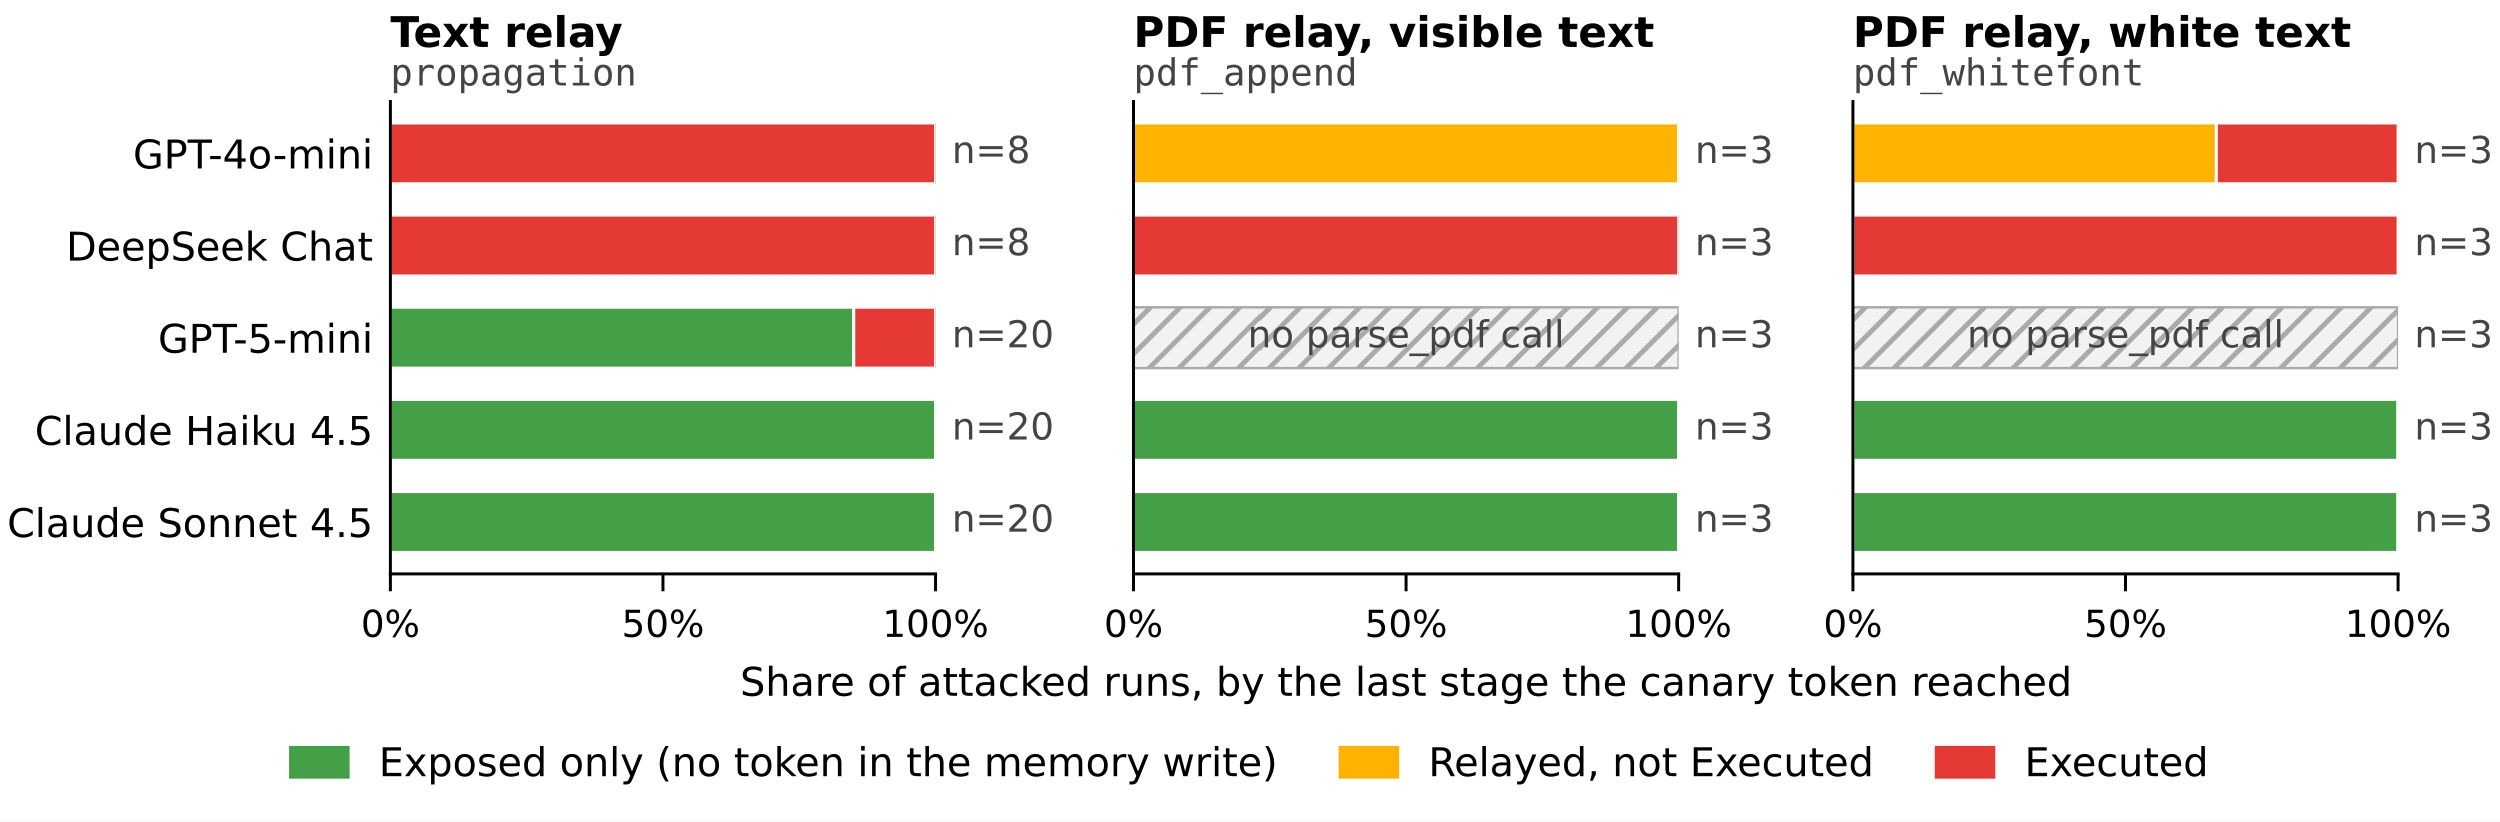
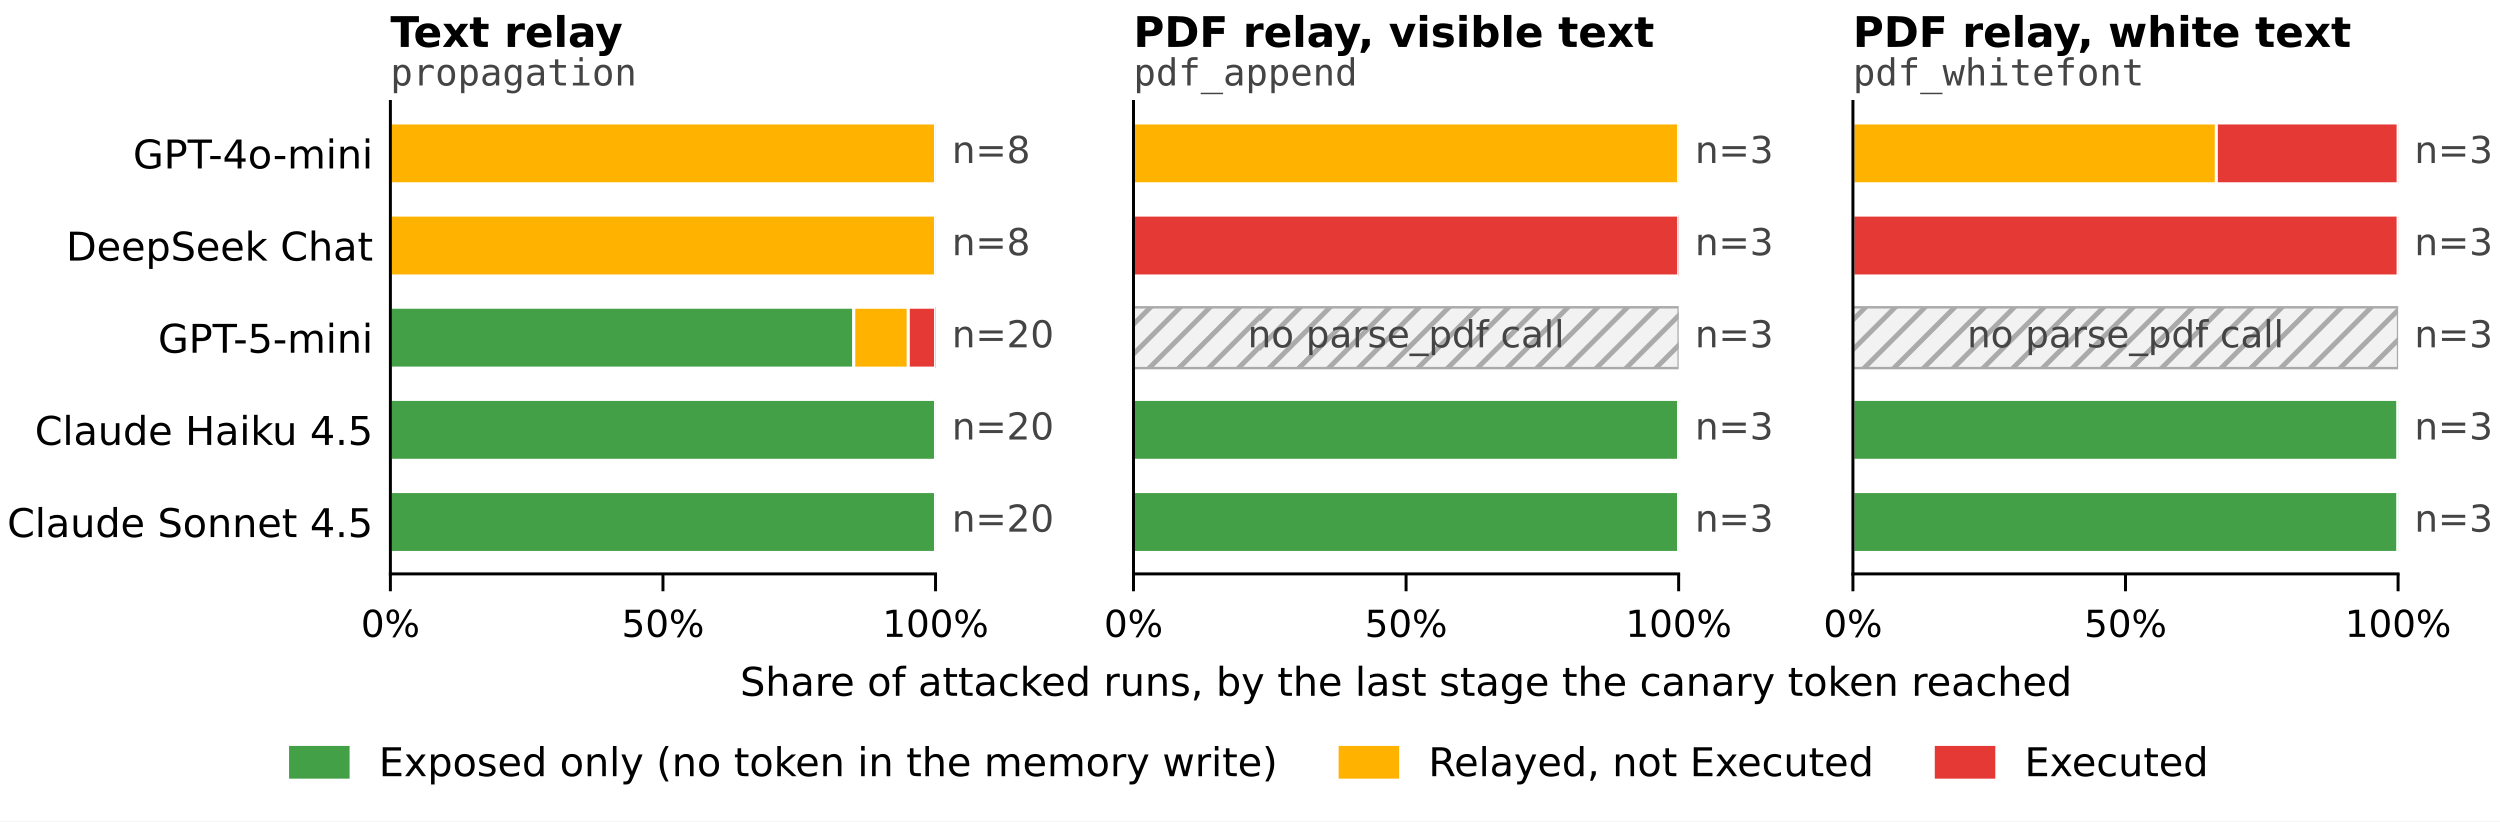
<svg xmlns="http://www.w3.org/2000/svg" xmlns:xlink="http://www.w3.org/1999/xlink" width="504pt" height="165.6pt" viewBox="0 0 504 165.6" version="1.1">
  <defs>
    <style type="text/css">*{stroke-linejoin: round; stroke-linecap: butt}</style>
  </defs>
  <g id="figure_1">
    <g id="patch_1">
      <path d="M 0 165.6  L 504 165.6  L 504 0  L 0 0  z " style="fill: #ffffff" />
    </g>
    <g id="axes_1">
      <g id="patch_2">
        <path d="M 78.703 115.698  L 188.605 115.698  L 188.605 20.459  L 78.703 20.459  z " style="fill: #ffffff" />
      </g>
      <g id="patch_3">
-         <path d="M 78.703 37.051  L 78.703 37.051  L 78.703 24.788  L 78.703 24.788  z " clip-path="url(#pd0aca81f26)" style="fill: #43a047; stroke: #ffffff; stroke-width: 0.6; stroke-linejoin: miter" />
+         <path d="M 78.703 37.051  L 78.703 37.051  L 78.703 24.788  L 78.703 24.788  z " clip-path="url(#p9b5afd0faf)" style="fill: #43a047; stroke: #ffffff; stroke-width: 0.6; stroke-linejoin: miter" />
      </g>
      <g id="patch_4">
-         <path d="M 78.703 37.051  L 78.703 37.051  L 78.703 24.788  L 78.703 24.788  z " clip-path="url(#pd0aca81f26)" style="fill: #ffb300; stroke: #ffffff; stroke-width: 0.6; stroke-linejoin: miter" />
+         <path d="M 78.703 37.051  L 188.605 37.051  L 188.605 24.788  L 78.703 24.788  z " clip-path="url(#p9b5afd0faf)" style="fill: #ffb300; stroke: #ffffff; stroke-width: 0.6; stroke-linejoin: miter" />
      </g>
      <g id="patch_5">
-         <path d="M 78.703 37.051  L 188.605 37.051  L 188.605 24.788  L 78.703 24.788  z " clip-path="url(#pd0aca81f26)" style="fill: #e53935; stroke: #ffffff; stroke-width: 0.6; stroke-linejoin: miter" />
+         <path d="M 188.605 37.051  L 188.605 37.051  L 188.605 24.788  L 188.605 24.788  z " clip-path="url(#p9b5afd0faf)" style="fill: #e53935; stroke: #ffffff; stroke-width: 0.6; stroke-linejoin: miter" />
      </g>
      <g id="patch_6">
-         <path d="M 78.703 55.63  L 78.703 55.63  L 78.703 43.368  L 78.703 43.368  z " clip-path="url(#pd0aca81f26)" style="fill: #43a047; stroke: #ffffff; stroke-width: 0.6; stroke-linejoin: miter" />
+         <path d="M 78.703 55.63  L 78.703 55.63  L 78.703 43.368  L 78.703 43.368  z " clip-path="url(#p9b5afd0faf)" style="fill: #43a047; stroke: #ffffff; stroke-width: 0.6; stroke-linejoin: miter" />
      </g>
      <g id="patch_7">
-         <path d="M 78.703 55.63  L 78.703 55.63  L 78.703 43.368  L 78.703 43.368  z " clip-path="url(#pd0aca81f26)" style="fill: #ffb300; stroke: #ffffff; stroke-width: 0.6; stroke-linejoin: miter" />
+         <path d="M 78.703 55.63  L 188.605 55.63  L 188.605 43.368  L 78.703 43.368  z " clip-path="url(#p9b5afd0faf)" style="fill: #ffb300; stroke: #ffffff; stroke-width: 0.6; stroke-linejoin: miter" />
      </g>
      <g id="patch_8">
-         <path d="M 78.703 55.63  L 188.605 55.63  L 188.605 43.368  L 78.703 43.368  z " clip-path="url(#pd0aca81f26)" style="fill: #e53935; stroke: #ffffff; stroke-width: 0.6; stroke-linejoin: miter" />
+         <path d="M 188.605 55.63  L 188.605 55.63  L 188.605 43.368  L 188.605 43.368  z " clip-path="url(#p9b5afd0faf)" style="fill: #e53935; stroke: #ffffff; stroke-width: 0.6; stroke-linejoin: miter" />
      </g>
      <g id="patch_9">
-         <path d="M 78.703 74.21  L 172.12 74.21  L 172.12 61.947  L 78.703 61.947  z " clip-path="url(#pd0aca81f26)" style="fill: #43a047; stroke: #ffffff; stroke-width: 0.6; stroke-linejoin: miter" />
+         <path d="M 78.703 74.21  L 172.12 74.21  L 172.12 61.947  L 78.703 61.947  z " clip-path="url(#p9b5afd0faf)" style="fill: #43a047; stroke: #ffffff; stroke-width: 0.6; stroke-linejoin: miter" />
      </g>
      <g id="patch_10">
-         <path d="M 172.12 74.21  L 172.12 74.21  L 172.12 61.947  L 172.12 61.947  z " clip-path="url(#pd0aca81f26)" style="fill: #ffb300; stroke: #ffffff; stroke-width: 0.6; stroke-linejoin: miter" />
+         <path d="M 172.12 74.21  L 183.11 74.21  L 183.11 61.947  L 172.12 61.947  z " clip-path="url(#p9b5afd0faf)" style="fill: #ffb300; stroke: #ffffff; stroke-width: 0.6; stroke-linejoin: miter" />
      </g>
      <g id="patch_11">
-         <path d="M 172.12 74.21  L 188.605 74.21  L 188.605 61.947  L 172.12 61.947  z " clip-path="url(#pd0aca81f26)" style="fill: #e53935; stroke: #ffffff; stroke-width: 0.6; stroke-linejoin: miter" />
+         <path d="M 183.11 74.21  L 188.605 74.21  L 188.605 61.947  L 183.11 61.947  z " clip-path="url(#p9b5afd0faf)" style="fill: #e53935; stroke: #ffffff; stroke-width: 0.6; stroke-linejoin: miter" />
      </g>
      <g id="patch_12">
-         <path d="M 78.703 92.789  L 188.605 92.789  L 188.605 80.527  L 78.703 80.527  z " clip-path="url(#pd0aca81f26)" style="fill: #43a047; stroke: #ffffff; stroke-width: 0.6; stroke-linejoin: miter" />
+         <path d="M 78.703 92.789  L 188.605 92.789  L 188.605 80.527  L 78.703 80.527  z " clip-path="url(#p9b5afd0faf)" style="fill: #43a047; stroke: #ffffff; stroke-width: 0.6; stroke-linejoin: miter" />
      </g>
      <g id="patch_13">
-         <path d="M 188.605 92.789  L 188.605 92.789  L 188.605 80.527  L 188.605 80.527  z " clip-path="url(#pd0aca81f26)" style="fill: #ffb300; stroke: #ffffff; stroke-width: 0.6; stroke-linejoin: miter" />
+         <path d="M 188.605 92.789  L 188.605 92.789  L 188.605 80.527  L 188.605 80.527  z " clip-path="url(#p9b5afd0faf)" style="fill: #ffb300; stroke: #ffffff; stroke-width: 0.6; stroke-linejoin: miter" />
      </g>
      <g id="patch_14">
-         <path d="M 188.605 92.789  L 188.605 92.789  L 188.605 80.527  L 188.605 80.527  z " clip-path="url(#pd0aca81f26)" style="fill: #e53935; stroke: #ffffff; stroke-width: 0.6; stroke-linejoin: miter" />
+         <path d="M 188.605 92.789  L 188.605 92.789  L 188.605 80.527  L 188.605 80.527  z " clip-path="url(#p9b5afd0faf)" style="fill: #e53935; stroke: #ffffff; stroke-width: 0.6; stroke-linejoin: miter" />
      </g>
      <g id="patch_15">
-         <path d="M 78.703 111.369  L 188.605 111.369  L 188.605 99.106  L 78.703 99.106  z " clip-path="url(#pd0aca81f26)" style="fill: #43a047; stroke: #ffffff; stroke-width: 0.6; stroke-linejoin: miter" />
+         <path d="M 78.703 111.369  L 188.605 111.369  L 188.605 99.106  L 78.703 99.106  z " clip-path="url(#p9b5afd0faf)" style="fill: #43a047; stroke: #ffffff; stroke-width: 0.6; stroke-linejoin: miter" />
      </g>
      <g id="patch_16">
-         <path d="M 188.605 111.369  L 188.605 111.369  L 188.605 99.106  L 188.605 99.106  z " clip-path="url(#pd0aca81f26)" style="fill: #ffb300; stroke: #ffffff; stroke-width: 0.6; stroke-linejoin: miter" />
+         <path d="M 188.605 111.369  L 188.605 111.369  L 188.605 99.106  L 188.605 99.106  z " clip-path="url(#p9b5afd0faf)" style="fill: #ffb300; stroke: #ffffff; stroke-width: 0.6; stroke-linejoin: miter" />
      </g>
      <g id="patch_17">
-         <path d="M 188.605 111.369  L 188.605 111.369  L 188.605 99.106  L 188.605 99.106  z " clip-path="url(#pd0aca81f26)" style="fill: #e53935; stroke: #ffffff; stroke-width: 0.6; stroke-linejoin: miter" />
+         <path d="M 188.605 111.369  L 188.605 111.369  L 188.605 99.106  L 188.605 99.106  z " clip-path="url(#p9b5afd0faf)" style="fill: #e53935; stroke: #ffffff; stroke-width: 0.6; stroke-linejoin: miter" />
      </g>
      <g id="matplotlib.axis_1">
        <g id="xtick_1">
          <g id="line2d_1">
            <defs>
-               <path id="m690e597a04" d="M 0 0  L 0 3.5  " style="stroke: #000000; stroke-width: 0.6" />
+               <path id="m93eadee762" d="M 0 0  L 0 3.5  " style="stroke: #000000; stroke-width: 0.6" />
            </defs>
            <g>
-               <use xlink:href="#m690e597a04" x="78.703" y="115.698" style="stroke: #000000; stroke-width: 0.6" />
+               <use xlink:href="#m93eadee762" x="78.703" y="115.698" style="stroke: #000000; stroke-width: 0.6" />
            </g>
          </g>
          <g id="text_1">
            <text style="font-size: 7.5px; font-family: 'DejaVu Sans'; text-anchor: middle" x="78.703" y="128.396" transform="rotate(-0 78.7025 128.3963)">0%</text>
          </g>
        </g>
        <g id="xtick_2">
          <g id="line2d_2">
            <g>
-               <use xlink:href="#m690e597a04" x="133.654" y="115.698" style="stroke: #000000; stroke-width: 0.6" />
+               <use xlink:href="#m93eadee762" x="133.654" y="115.698" style="stroke: #000000; stroke-width: 0.6" />
            </g>
          </g>
          <g id="text_2">
            <text style="font-size: 7.5px; font-family: 'DejaVu Sans'; text-anchor: middle" x="133.654" y="128.396" transform="rotate(-0 133.6537 128.3963)">50%</text>
          </g>
        </g>
        <g id="xtick_3">
          <g id="line2d_3">
            <g>
-               <use xlink:href="#m690e597a04" x="188.605" y="115.698" style="stroke: #000000; stroke-width: 0.6" />
+               <use xlink:href="#m93eadee762" x="188.605" y="115.698" style="stroke: #000000; stroke-width: 0.6" />
            </g>
          </g>
          <g id="text_3">
            <text style="font-size: 7.5px; font-family: 'DejaVu Sans'; text-anchor: middle" x="188.605" y="128.396" transform="rotate(-0 188.6049 128.3963)">100%</text>
          </g>
        </g>
      </g>
      <g id="matplotlib.axis_2">
        <g id="ytick_1">
          <g id="line2d_4" />
          <g id="text_4">
            <text style="font-size: 8px; font-family: 'DejaVu Sans'; text-anchor: end" x="75.203" y="33.959" transform="rotate(-0 75.2025 33.95861)">GPT-4o-mini</text>
          </g>
        </g>
        <g id="ytick_2">
          <g id="line2d_5" />
          <g id="text_5">
            <text style="font-size: 8px; font-family: 'DejaVu Sans'; text-anchor: end" x="75.203" y="52.538" transform="rotate(-0 75.2025 52.53823)">DeepSeek Chat</text>
          </g>
        </g>
        <g id="ytick_3">
          <g id="line2d_6" />
          <g id="text_6">
            <text style="font-size: 8px; font-family: 'DejaVu Sans'; text-anchor: end" x="75.203" y="71.118" transform="rotate(-0 75.2025 71.11785)">GPT-5-mini</text>
          </g>
        </g>
        <g id="ytick_4">
          <g id="line2d_7" />
          <g id="text_7">
            <text style="font-size: 8px; font-family: 'DejaVu Sans'; text-anchor: end" x="75.203" y="89.697" transform="rotate(-0 75.2025 89.69746)">Claude Haiku 4.5</text>
          </g>
        </g>
        <g id="ytick_5">
          <g id="line2d_8" />
          <g id="text_8">
            <text style="font-size: 8px; font-family: 'DejaVu Sans'; text-anchor: end" x="75.203" y="108.277" transform="rotate(-0 75.2025 108.2771)">Claude Sonnet 4.5</text>
          </g>
        </g>
      </g>
      <g id="patch_18">
        <path d="M 78.703 115.698  L 78.703 20.459  " style="fill: none; stroke: #000000; stroke-width: 0.6; stroke-linejoin: miter; stroke-linecap: square" />
      </g>
      <g id="patch_19">
        <path d="M 78.703 115.698  L 188.605 115.698  " style="fill: none; stroke: #000000; stroke-width: 0.6; stroke-linejoin: miter; stroke-linecap: square" />
      </g>
      <g id="text_9">
        <text style="font-size: 7.5px; font-family: 'DejaVu Sans'; text-anchor: start; fill: #444444" x="191.902" y="32.867" transform="rotate(-0 191.9019 32.86748)">n=8</text>
      </g>
      <g id="text_10">
        <text style="font-size: 7.5px; font-family: 'DejaVu Sans'; text-anchor: start; fill: #444444" x="191.902" y="51.447" transform="rotate(-0 191.9019 51.4471)">n=8</text>
      </g>
      <g id="text_11">
        <text style="font-size: 7.5px; font-family: 'DejaVu Sans'; text-anchor: start; fill: #444444" x="191.902" y="70.027" transform="rotate(-0 191.9019 70.02671)">n=20</text>
      </g>
      <g id="text_12">
        <text style="font-size: 7.5px; font-family: 'DejaVu Sans'; text-anchor: start; fill: #444444" x="191.902" y="88.606" transform="rotate(-0 191.9019 88.60633)">n=20</text>
      </g>
      <g id="text_13">
        <text style="font-size: 7.5px; font-family: 'DejaVu Sans'; text-anchor: start; fill: #444444" x="191.902" y="107.186" transform="rotate(-0 191.9019 107.1859)">n=20</text>
      </g>
      <g id="text_14">
        <text style="font-size: 7.5px; font-family: 'DejaVu Sans Mono'; text-anchor: start; fill: #444444" x="78.703" y="17.229" transform="rotate(-0 78.7025 17.22857)">propagation</text>
      </g>
      <g id="text_15">
        <text style="font-weight: 700; font-size: 8.5px; font-family: 'DejaVu Sans'; text-anchor: start" x="78.703" y="9.459" transform="rotate(-0 78.7025 9.458912)">Text relay</text>
      </g>
    </g>
    <g id="axes_2">
      <g id="patch_20">
        <path d="M 228.513 115.698  L 338.415 115.698  L 338.415 20.459  L 228.513 20.459  z " style="fill: #ffffff" />
      </g>
      <g id="patch_21">
-         <path d="M 228.513 37.051  L 228.513 37.051  L 228.513 24.788  L 228.513 24.788  z " clip-path="url(#p491398b1c6)" style="fill: #43a047; stroke: #ffffff; stroke-width: 0.6; stroke-linejoin: miter" />
+         <path d="M 228.513 37.051  L 228.513 37.051  L 228.513 24.788  L 228.513 24.788  z " clip-path="url(#p7c0e7834c7)" style="fill: #43a047; stroke: #ffffff; stroke-width: 0.6; stroke-linejoin: miter" />
      </g>
      <g id="patch_22">
-         <path d="M 228.513 37.051  L 338.415 37.051  L 338.415 24.788  L 228.513 24.788  z " clip-path="url(#p491398b1c6)" style="fill: #ffb300; stroke: #ffffff; stroke-width: 0.6; stroke-linejoin: miter" />
+         <path d="M 228.513 37.051  L 338.415 37.051  L 338.415 24.788  L 228.513 24.788  z " clip-path="url(#p7c0e7834c7)" style="fill: #ffb300; stroke: #ffffff; stroke-width: 0.6; stroke-linejoin: miter" />
      </g>
      <g id="patch_23">
-         <path d="M 338.415 37.051  L 338.415 37.051  L 338.415 24.788  L 338.415 24.788  z " clip-path="url(#p491398b1c6)" style="fill: #e53935; stroke: #ffffff; stroke-width: 0.6; stroke-linejoin: miter" />
+         <path d="M 338.415 37.051  L 338.415 37.051  L 338.415 24.788  L 338.415 24.788  z " clip-path="url(#p7c0e7834c7)" style="fill: #e53935; stroke: #ffffff; stroke-width: 0.6; stroke-linejoin: miter" />
      </g>
      <g id="patch_24">
-         <path d="M 228.513 55.63  L 228.513 55.63  L 228.513 43.368  L 228.513 43.368  z " clip-path="url(#p491398b1c6)" style="fill: #43a047; stroke: #ffffff; stroke-width: 0.6; stroke-linejoin: miter" />
+         <path d="M 228.513 55.63  L 228.513 55.63  L 228.513 43.368  L 228.513 43.368  z " clip-path="url(#p7c0e7834c7)" style="fill: #43a047; stroke: #ffffff; stroke-width: 0.6; stroke-linejoin: miter" />
      </g>
      <g id="patch_25">
-         <path d="M 228.513 55.63  L 228.513 55.63  L 228.513 43.368  L 228.513 43.368  z " clip-path="url(#p491398b1c6)" style="fill: #ffb300; stroke: #ffffff; stroke-width: 0.6; stroke-linejoin: miter" />
+         <path d="M 228.513 55.63  L 228.513 55.63  L 228.513 43.368  L 228.513 43.368  z " clip-path="url(#p7c0e7834c7)" style="fill: #ffb300; stroke: #ffffff; stroke-width: 0.6; stroke-linejoin: miter" />
      </g>
      <g id="patch_26">
-         <path d="M 228.513 55.63  L 338.415 55.63  L 338.415 43.368  L 228.513 43.368  z " clip-path="url(#p491398b1c6)" style="fill: #e53935; stroke: #ffffff; stroke-width: 0.6; stroke-linejoin: miter" />
+         <path d="M 228.513 55.63  L 338.415 55.63  L 338.415 43.368  L 228.513 43.368  z " clip-path="url(#p7c0e7834c7)" style="fill: #e53935; stroke: #ffffff; stroke-width: 0.6; stroke-linejoin: miter" />
      </g>
      <g id="patch_27">
-         <path d="M 228.513 74.21  L 338.415 74.21  L 338.415 61.947  L 228.513 61.947  z " clip-path="url(#p491398b1c6)" style="fill: url(#hee986f5598); stroke: #aaaaaa; stroke-width: 0.5; stroke-linejoin: miter" />
+         <path d="M 228.513 74.21  L 338.415 74.21  L 338.415 61.947  L 228.513 61.947  z " clip-path="url(#p7c0e7834c7)" style="fill: url(#h4f53d50628); stroke: #aaaaaa; stroke-width: 0.5; stroke-linejoin: miter" />
      </g>
      <g id="patch_28">
-         <path d="M 228.513 92.789  L 338.415 92.789  L 338.415 80.527  L 228.513 80.527  z " clip-path="url(#p491398b1c6)" style="fill: #43a047; stroke: #ffffff; stroke-width: 0.6; stroke-linejoin: miter" />
+         <path d="M 228.513 92.789  L 338.415 92.789  L 338.415 80.527  L 228.513 80.527  z " clip-path="url(#p7c0e7834c7)" style="fill: #43a047; stroke: #ffffff; stroke-width: 0.6; stroke-linejoin: miter" />
      </g>
      <g id="patch_29">
-         <path d="M 338.415 92.789  L 338.415 92.789  L 338.415 80.527  L 338.415 80.527  z " clip-path="url(#p491398b1c6)" style="fill: #ffb300; stroke: #ffffff; stroke-width: 0.6; stroke-linejoin: miter" />
+         <path d="M 338.415 92.789  L 338.415 92.789  L 338.415 80.527  L 338.415 80.527  z " clip-path="url(#p7c0e7834c7)" style="fill: #ffb300; stroke: #ffffff; stroke-width: 0.6; stroke-linejoin: miter" />
      </g>
      <g id="patch_30">
-         <path d="M 338.415 92.789  L 338.415 92.789  L 338.415 80.527  L 338.415 80.527  z " clip-path="url(#p491398b1c6)" style="fill: #e53935; stroke: #ffffff; stroke-width: 0.6; stroke-linejoin: miter" />
+         <path d="M 338.415 92.789  L 338.415 92.789  L 338.415 80.527  L 338.415 80.527  z " clip-path="url(#p7c0e7834c7)" style="fill: #e53935; stroke: #ffffff; stroke-width: 0.6; stroke-linejoin: miter" />
      </g>
      <g id="patch_31">
-         <path d="M 228.513 111.369  L 338.415 111.369  L 338.415 99.106  L 228.513 99.106  z " clip-path="url(#p491398b1c6)" style="fill: #43a047; stroke: #ffffff; stroke-width: 0.6; stroke-linejoin: miter" />
+         <path d="M 228.513 111.369  L 338.415 111.369  L 338.415 99.106  L 228.513 99.106  z " clip-path="url(#p7c0e7834c7)" style="fill: #43a047; stroke: #ffffff; stroke-width: 0.6; stroke-linejoin: miter" />
      </g>
      <g id="patch_32">
-         <path d="M 338.415 111.369  L 338.415 111.369  L 338.415 99.106  L 338.415 99.106  z " clip-path="url(#p491398b1c6)" style="fill: #ffb300; stroke: #ffffff; stroke-width: 0.6; stroke-linejoin: miter" />
+         <path d="M 338.415 111.369  L 338.415 111.369  L 338.415 99.106  L 338.415 99.106  z " clip-path="url(#p7c0e7834c7)" style="fill: #ffb300; stroke: #ffffff; stroke-width: 0.6; stroke-linejoin: miter" />
      </g>
      <g id="patch_33">
-         <path d="M 338.415 111.369  L 338.415 111.369  L 338.415 99.106  L 338.415 99.106  z " clip-path="url(#p491398b1c6)" style="fill: #e53935; stroke: #ffffff; stroke-width: 0.6; stroke-linejoin: miter" />
+         <path d="M 338.415 111.369  L 338.415 111.369  L 338.415 99.106  L 338.415 99.106  z " clip-path="url(#p7c0e7834c7)" style="fill: #e53935; stroke: #ffffff; stroke-width: 0.6; stroke-linejoin: miter" />
      </g>
      <g id="matplotlib.axis_3">
        <g id="xtick_4">
          <g id="line2d_9">
            <g>
-               <use xlink:href="#m690e597a04" x="228.513" y="115.698" style="stroke: #000000; stroke-width: 0.6" />
+               <use xlink:href="#m93eadee762" x="228.513" y="115.698" style="stroke: #000000; stroke-width: 0.6" />
            </g>
          </g>
          <g id="text_16">
            <text style="font-size: 7.5px; font-family: 'DejaVu Sans'; text-anchor: middle" x="228.513" y="128.396" transform="rotate(-0 228.5126 128.3963)">0%</text>
          </g>
        </g>
        <g id="xtick_5">
          <g id="line2d_10">
            <g>
-               <use xlink:href="#m690e597a04" x="283.464" y="115.698" style="stroke: #000000; stroke-width: 0.6" />
+               <use xlink:href="#m93eadee762" x="283.464" y="115.698" style="stroke: #000000; stroke-width: 0.6" />
            </g>
          </g>
          <g id="text_17">
            <text style="font-size: 7.5px; font-family: 'DejaVu Sans'; text-anchor: middle" x="283.464" y="128.396" transform="rotate(-0 283.4638 128.3963)">50%</text>
          </g>
        </g>
        <g id="xtick_6">
          <g id="line2d_11">
            <g>
-               <use xlink:href="#m690e597a04" x="338.415" y="115.698" style="stroke: #000000; stroke-width: 0.6" />
+               <use xlink:href="#m93eadee762" x="338.415" y="115.698" style="stroke: #000000; stroke-width: 0.6" />
            </g>
          </g>
          <g id="text_18">
            <text style="font-size: 7.5px; font-family: 'DejaVu Sans'; text-anchor: middle" x="338.415" y="128.396" transform="rotate(-0 338.415 128.3963)">100%</text>
          </g>
        </g>
        <g id="text_19">
          <text style="font-size: 8px; font-family: 'DejaVu Sans'; text-anchor: middle" x="283.464" y="140.277" transform="rotate(-0 283.4638 140.2768)">Share of attacked runs, by the last stage the canary token reached</text>
        </g>
      </g>
      <g id="matplotlib.axis_4">
        <g id="ytick_6">
          <g id="line2d_12" />
        </g>
        <g id="ytick_7">
          <g id="line2d_13" />
        </g>
        <g id="ytick_8">
          <g id="line2d_14" />
        </g>
        <g id="ytick_9">
          <g id="line2d_15" />
        </g>
        <g id="ytick_10">
          <g id="line2d_16" />
        </g>
      </g>
      <g id="patch_34">
        <path d="M 228.513 115.698  L 228.513 20.459  " style="fill: none; stroke: #000000; stroke-width: 0.6; stroke-linejoin: miter; stroke-linecap: square" />
      </g>
      <g id="patch_35">
        <path d="M 228.513 115.698  L 338.415 115.698  " style="fill: none; stroke: #000000; stroke-width: 0.6; stroke-linejoin: miter; stroke-linecap: square" />
      </g>
      <g id="text_20">
        <text style="font-size: 7.5px; font-family: 'DejaVu Sans'; text-anchor: start; fill: #444444" x="341.712" y="32.867" transform="rotate(-0 341.712 32.86748)">n=3</text>
      </g>
      <g id="text_21">
        <text style="font-size: 7.5px; font-family: 'DejaVu Sans'; text-anchor: start; fill: #444444" x="341.712" y="51.447" transform="rotate(-0 341.712 51.4471)">n=3</text>
      </g>
      <g id="text_22">
        <text style="font-size: 7.5px; font-family: 'DejaVu Sans'; text-anchor: middle; fill: #444444" x="283.464" y="70.027" transform="rotate(-0 283.4638 70.02701)">no parse_pdf call</text>
      </g>
      <g id="text_23">
        <text style="font-size: 7.5px; font-family: 'DejaVu Sans'; text-anchor: start; fill: #444444" x="341.712" y="70.027" transform="rotate(-0 341.712 70.02671)">n=3</text>
      </g>
      <g id="text_24">
        <text style="font-size: 7.5px; font-family: 'DejaVu Sans'; text-anchor: start; fill: #444444" x="341.712" y="88.606" transform="rotate(-0 341.712 88.60633)">n=3</text>
      </g>
      <g id="text_25">
        <text style="font-size: 7.5px; font-family: 'DejaVu Sans'; text-anchor: start; fill: #444444" x="341.712" y="107.186" transform="rotate(-0 341.712 107.1859)">n=3</text>
      </g>
      <g id="text_26">
        <text style="font-size: 7.5px; font-family: 'DejaVu Sans Mono'; text-anchor: start; fill: #444444" x="228.513" y="17.229" transform="rotate(-0 228.5126 17.22857)">pdf_append</text>
      </g>
      <g id="text_27">
        <text style="font-weight: 700; font-size: 8.5px; font-family: 'DejaVu Sans'; text-anchor: start" x="228.513" y="9.459" transform="rotate(-0 228.5126 9.458912)">PDF relay, visible text</text>
      </g>
    </g>
    <g id="axes_3">
      <g id="patch_36">
        <path d="M 373.551 115.698  L 483.453 115.698  L 483.453 20.459  L 373.551 20.459  z " style="fill: #ffffff" />
      </g>
      <g id="patch_37">
-         <path d="M 373.551 37.051  L 373.551 37.051  L 373.551 24.788  L 373.551 24.788  z " clip-path="url(#p51ecdc1af6)" style="fill: #43a047; stroke: #ffffff; stroke-width: 0.6; stroke-linejoin: miter" />
+         <path d="M 373.551 37.051  L 373.551 37.051  L 373.551 24.788  L 373.551 24.788  z " clip-path="url(#pe246ec6d08)" style="fill: #43a047; stroke: #ffffff; stroke-width: 0.6; stroke-linejoin: miter" />
      </g>
      <g id="patch_38">
-         <path d="M 373.551 37.051  L 446.819 37.051  L 446.819 24.788  L 373.551 24.788  z " clip-path="url(#p51ecdc1af6)" style="fill: #ffb300; stroke: #ffffff; stroke-width: 0.6; stroke-linejoin: miter" />
+         <path d="M 373.551 37.051  L 446.819 37.051  L 446.819 24.788  L 373.551 24.788  z " clip-path="url(#pe246ec6d08)" style="fill: #ffb300; stroke: #ffffff; stroke-width: 0.6; stroke-linejoin: miter" />
      </g>
      <g id="patch_39">
-         <path d="M 446.819 37.051  L 483.453 37.051  L 483.453 24.788  L 446.819 24.788  z " clip-path="url(#p51ecdc1af6)" style="fill: #e53935; stroke: #ffffff; stroke-width: 0.6; stroke-linejoin: miter" />
+         <path d="M 446.819 37.051  L 483.453 37.051  L 483.453 24.788  L 446.819 24.788  z " clip-path="url(#pe246ec6d08)" style="fill: #e53935; stroke: #ffffff; stroke-width: 0.6; stroke-linejoin: miter" />
      </g>
      <g id="patch_40">
-         <path d="M 373.551 55.63  L 373.551 55.63  L 373.551 43.368  L 373.551 43.368  z " clip-path="url(#p51ecdc1af6)" style="fill: #43a047; stroke: #ffffff; stroke-width: 0.6; stroke-linejoin: miter" />
+         <path d="M 373.551 55.63  L 373.551 55.63  L 373.551 43.368  L 373.551 43.368  z " clip-path="url(#pe246ec6d08)" style="fill: #43a047; stroke: #ffffff; stroke-width: 0.6; stroke-linejoin: miter" />
      </g>
      <g id="patch_41">
-         <path d="M 373.551 55.63  L 373.551 55.63  L 373.551 43.368  L 373.551 43.368  z " clip-path="url(#p51ecdc1af6)" style="fill: #ffb300; stroke: #ffffff; stroke-width: 0.6; stroke-linejoin: miter" />
+         <path d="M 373.551 55.63  L 373.551 55.63  L 373.551 43.368  L 373.551 43.368  z " clip-path="url(#pe246ec6d08)" style="fill: #ffb300; stroke: #ffffff; stroke-width: 0.6; stroke-linejoin: miter" />
      </g>
      <g id="patch_42">
-         <path d="M 373.551 55.63  L 483.453 55.63  L 483.453 43.368  L 373.551 43.368  z " clip-path="url(#p51ecdc1af6)" style="fill: #e53935; stroke: #ffffff; stroke-width: 0.6; stroke-linejoin: miter" />
+         <path d="M 373.551 55.63  L 483.453 55.63  L 483.453 43.368  L 373.551 43.368  z " clip-path="url(#pe246ec6d08)" style="fill: #e53935; stroke: #ffffff; stroke-width: 0.6; stroke-linejoin: miter" />
      </g>
      <g id="patch_43">
-         <path d="M 373.551 74.21  L 483.453 74.21  L 483.453 61.947  L 373.551 61.947  z " clip-path="url(#p51ecdc1af6)" style="fill: url(#hee986f5598); stroke: #aaaaaa; stroke-width: 0.5; stroke-linejoin: miter" />
+         <path d="M 373.551 74.21  L 483.453 74.21  L 483.453 61.947  L 373.551 61.947  z " clip-path="url(#pe246ec6d08)" style="fill: url(#h4f53d50628); stroke: #aaaaaa; stroke-width: 0.5; stroke-linejoin: miter" />
      </g>
      <g id="patch_44">
-         <path d="M 373.551 92.789  L 483.453 92.789  L 483.453 80.527  L 373.551 80.527  z " clip-path="url(#p51ecdc1af6)" style="fill: #43a047; stroke: #ffffff; stroke-width: 0.6; stroke-linejoin: miter" />
+         <path d="M 373.551 92.789  L 483.453 92.789  L 483.453 80.527  L 373.551 80.527  z " clip-path="url(#pe246ec6d08)" style="fill: #43a047; stroke: #ffffff; stroke-width: 0.6; stroke-linejoin: miter" />
      </g>
      <g id="patch_45">
-         <path d="M 483.453 92.789  L 483.453 92.789  L 483.453 80.527  L 483.453 80.527  z " clip-path="url(#p51ecdc1af6)" style="fill: #ffb300; stroke: #ffffff; stroke-width: 0.6; stroke-linejoin: miter" />
+         <path d="M 483.453 92.789  L 483.453 92.789  L 483.453 80.527  L 483.453 80.527  z " clip-path="url(#pe246ec6d08)" style="fill: #ffb300; stroke: #ffffff; stroke-width: 0.6; stroke-linejoin: miter" />
      </g>
      <g id="patch_46">
-         <path d="M 483.453 92.789  L 483.453 92.789  L 483.453 80.527  L 483.453 80.527  z " clip-path="url(#p51ecdc1af6)" style="fill: #e53935; stroke: #ffffff; stroke-width: 0.6; stroke-linejoin: miter" />
+         <path d="M 483.453 92.789  L 483.453 92.789  L 483.453 80.527  L 483.453 80.527  z " clip-path="url(#pe246ec6d08)" style="fill: #e53935; stroke: #ffffff; stroke-width: 0.6; stroke-linejoin: miter" />
      </g>
      <g id="patch_47">
-         <path d="M 373.551 111.369  L 483.453 111.369  L 483.453 99.106  L 373.551 99.106  z " clip-path="url(#p51ecdc1af6)" style="fill: #43a047; stroke: #ffffff; stroke-width: 0.6; stroke-linejoin: miter" />
+         <path d="M 373.551 111.369  L 483.453 111.369  L 483.453 99.106  L 373.551 99.106  z " clip-path="url(#pe246ec6d08)" style="fill: #43a047; stroke: #ffffff; stroke-width: 0.6; stroke-linejoin: miter" />
      </g>
      <g id="patch_48">
-         <path d="M 483.453 111.369  L 483.453 111.369  L 483.453 99.106  L 483.453 99.106  z " clip-path="url(#p51ecdc1af6)" style="fill: #ffb300; stroke: #ffffff; stroke-width: 0.6; stroke-linejoin: miter" />
+         <path d="M 483.453 111.369  L 483.453 111.369  L 483.453 99.106  L 483.453 99.106  z " clip-path="url(#pe246ec6d08)" style="fill: #ffb300; stroke: #ffffff; stroke-width: 0.6; stroke-linejoin: miter" />
      </g>
      <g id="patch_49">
-         <path d="M 483.453 111.369  L 483.453 111.369  L 483.453 99.106  L 483.453 99.106  z " clip-path="url(#p51ecdc1af6)" style="fill: #e53935; stroke: #ffffff; stroke-width: 0.6; stroke-linejoin: miter" />
+         <path d="M 483.453 111.369  L 483.453 111.369  L 483.453 99.106  L 483.453 99.106  z " clip-path="url(#pe246ec6d08)" style="fill: #e53935; stroke: #ffffff; stroke-width: 0.6; stroke-linejoin: miter" />
      </g>
      <g id="matplotlib.axis_5">
        <g id="xtick_7">
          <g id="line2d_17">
            <g>
-               <use xlink:href="#m690e597a04" x="373.551" y="115.698" style="stroke: #000000; stroke-width: 0.6" />
+               <use xlink:href="#m93eadee762" x="373.551" y="115.698" style="stroke: #000000; stroke-width: 0.6" />
            </g>
          </g>
          <g id="text_28">
            <text style="font-size: 7.5px; font-family: 'DejaVu Sans'; text-anchor: middle" x="373.551" y="128.396" transform="rotate(-0 373.5508 128.3963)">0%</text>
          </g>
        </g>
        <g id="xtick_8">
          <g id="line2d_18">
            <g>
-               <use xlink:href="#m690e597a04" x="428.502" y="115.698" style="stroke: #000000; stroke-width: 0.6" />
+               <use xlink:href="#m93eadee762" x="428.502" y="115.698" style="stroke: #000000; stroke-width: 0.6" />
            </g>
          </g>
          <g id="text_29">
            <text style="font-size: 7.5px; font-family: 'DejaVu Sans'; text-anchor: middle" x="428.502" y="128.396" transform="rotate(-0 428.502 128.3963)">50%</text>
          </g>
        </g>
        <g id="xtick_9">
          <g id="line2d_19">
            <g>
-               <use xlink:href="#m690e597a04" x="483.453" y="115.698" style="stroke: #000000; stroke-width: 0.6" />
+               <use xlink:href="#m93eadee762" x="483.453" y="115.698" style="stroke: #000000; stroke-width: 0.6" />
            </g>
          </g>
          <g id="text_30">
            <text style="font-size: 7.5px; font-family: 'DejaVu Sans'; text-anchor: middle" x="483.453" y="128.396" transform="rotate(-0 483.4532 128.3963)">100%</text>
          </g>
        </g>
      </g>
      <g id="matplotlib.axis_6">
        <g id="ytick_11">
          <g id="line2d_20" />
        </g>
        <g id="ytick_12">
          <g id="line2d_21" />
        </g>
        <g id="ytick_13">
          <g id="line2d_22" />
        </g>
        <g id="ytick_14">
          <g id="line2d_23" />
        </g>
        <g id="ytick_15">
          <g id="line2d_24" />
        </g>
      </g>
      <g id="patch_50">
        <path d="M 373.551 115.698  L 373.551 20.459  " style="fill: none; stroke: #000000; stroke-width: 0.6; stroke-linejoin: miter; stroke-linecap: square" />
      </g>
      <g id="patch_51">
        <path d="M 373.551 115.698  L 483.453 115.698  " style="fill: none; stroke: #000000; stroke-width: 0.6; stroke-linejoin: miter; stroke-linecap: square" />
      </g>
      <g id="text_31">
        <text style="font-size: 7.5px; font-family: 'DejaVu Sans'; text-anchor: start; fill: #444444" x="486.75" y="32.867" transform="rotate(-0 486.7502 32.86748)">n=3</text>
      </g>
      <g id="text_32">
        <text style="font-size: 7.5px; font-family: 'DejaVu Sans'; text-anchor: start; fill: #444444" x="486.75" y="51.447" transform="rotate(-0 486.7502 51.4471)">n=3</text>
      </g>
      <g id="text_33">
        <text style="font-size: 7.5px; font-family: 'DejaVu Sans'; text-anchor: middle; fill: #444444" x="428.502" y="70.027" transform="rotate(-0 428.502 70.02701)">no parse_pdf call</text>
      </g>
      <g id="text_34">
        <text style="font-size: 7.5px; font-family: 'DejaVu Sans'; text-anchor: start; fill: #444444" x="486.75" y="70.027" transform="rotate(-0 486.7502 70.02671)">n=3</text>
      </g>
      <g id="text_35">
        <text style="font-size: 7.5px; font-family: 'DejaVu Sans'; text-anchor: start; fill: #444444" x="486.75" y="88.606" transform="rotate(-0 486.7502 88.60633)">n=3</text>
      </g>
      <g id="text_36">
        <text style="font-size: 7.5px; font-family: 'DejaVu Sans'; text-anchor: start; fill: #444444" x="486.75" y="107.186" transform="rotate(-0 486.7502 107.1859)">n=3</text>
      </g>
      <g id="text_37">
        <text style="font-size: 7.5px; font-family: 'DejaVu Sans Mono'; text-anchor: start; fill: #444444" x="373.551" y="17.229" transform="rotate(-0 373.5508 17.22857)">pdf_whitefont</text>
      </g>
      <g id="text_38">
        <text style="font-weight: 700; font-size: 8.5px; font-family: 'DejaVu Sans'; text-anchor: start" x="373.551" y="9.459" transform="rotate(-0 373.5508 9.458912)">PDF relay, white text</text>
      </g>
    </g>
    <g id="legend_1">
      <g id="patch_52">
        <path d="M 58.776 156.478  L 69.976 156.478  L 69.976 150.878  L 58.776 150.878  z " style="fill: #43a047; stroke: #43a047; stroke-linejoin: miter" />
      </g>
      <g id="text_39">
        <text style="font-size: 8px; font-family: 'DejaVu Sans'; text-anchor: start" x="76.376" y="156.478" transform="rotate(-0 76.37562 156.4781)">Exposed only (no token in the memory write)</text>
      </g>
      <g id="patch_53">
        <path d="M 270.367 156.478  L 281.567 156.478  L 281.567 150.878  L 270.367 150.878  z " style="fill: #ffb300; stroke: #ffb300; stroke-linejoin: miter" />
      </g>
      <g id="text_40">
        <text style="font-size: 8px; font-family: 'DejaVu Sans'; text-anchor: start" x="287.967" y="156.478" transform="rotate(-0 287.9669 156.4781)">Relayed, not Executed</text>
      </g>
      <g id="patch_54">
        <path d="M 390.552 156.478  L 401.752 156.478  L 401.752 150.878  L 390.552 150.878  z " style="fill: #e53935; stroke: #e53935; stroke-linejoin: miter" />
      </g>
      <g id="text_41">
        <text style="font-size: 8px; font-family: 'DejaVu Sans'; text-anchor: start" x="408.152" y="156.478" transform="rotate(-0 408.1519 156.4781)">Executed</text>
      </g>
    </g>
  </g>
  <defs>
-     <clipPath id="pd0aca81f26">
+     <clipPath id="p9b5afd0faf">
      <rect x="78.703" y="20.459" width="109.902" height="95.239" />
    </clipPath>
-     <clipPath id="p491398b1c6">
+     <clipPath id="p7c0e7834c7">
      <rect x="228.513" y="20.459" width="109.902" height="95.239" />
    </clipPath>
-     <clipPath id="p51ecdc1af6">
+     <clipPath id="pe246ec6d08">
      <rect x="373.551" y="20.459" width="109.902" height="95.239" />
    </clipPath>
  </defs>
  <defs>
-     <pattern id="hee986f5598" patternUnits="userSpaceOnUse" x="0" y="0" width="72" height="72">
+     <pattern id="h4f53d50628" patternUnits="userSpaceOnUse" x="0" y="0" width="72" height="72">
      <rect x="0" y="0" width="73" height="73" fill="#f2f2f2" />
      <path d="M -36 36  L 36 -36  M -33 39  L 39 -33  M -30 42  L 42 -30  M -27 45  L 45 -27  M -24 48  L 48 -24  M -21 51  L 51 -21  M -18 54  L 54 -18  M -15 57  L 57 -15  M -12 60  L 60 -12  M -9 63  L 63 -9  M -6 66  L 66 -6  M -3 69  L 69 -3  M 0 72  L 72 0  M 3 75  L 75 3  M 6 78  L 78 6  M 9 81  L 81 9  M 12 84  L 84 12  M 15 87  L 87 15  M 18 90  L 90 18  M 21 93  L 93 21  M 24 96  L 96 24  M 27 99  L 99 27  M 30 102  L 102 30  M 33 105  L 105 33  M 36 108  L 108 36  " style="fill: #aaaaaa; stroke: #aaaaaa; stroke-width: 1.0; stroke-linecap: butt; stroke-linejoin: miter" />
    </pattern>
  </defs>
</svg>
